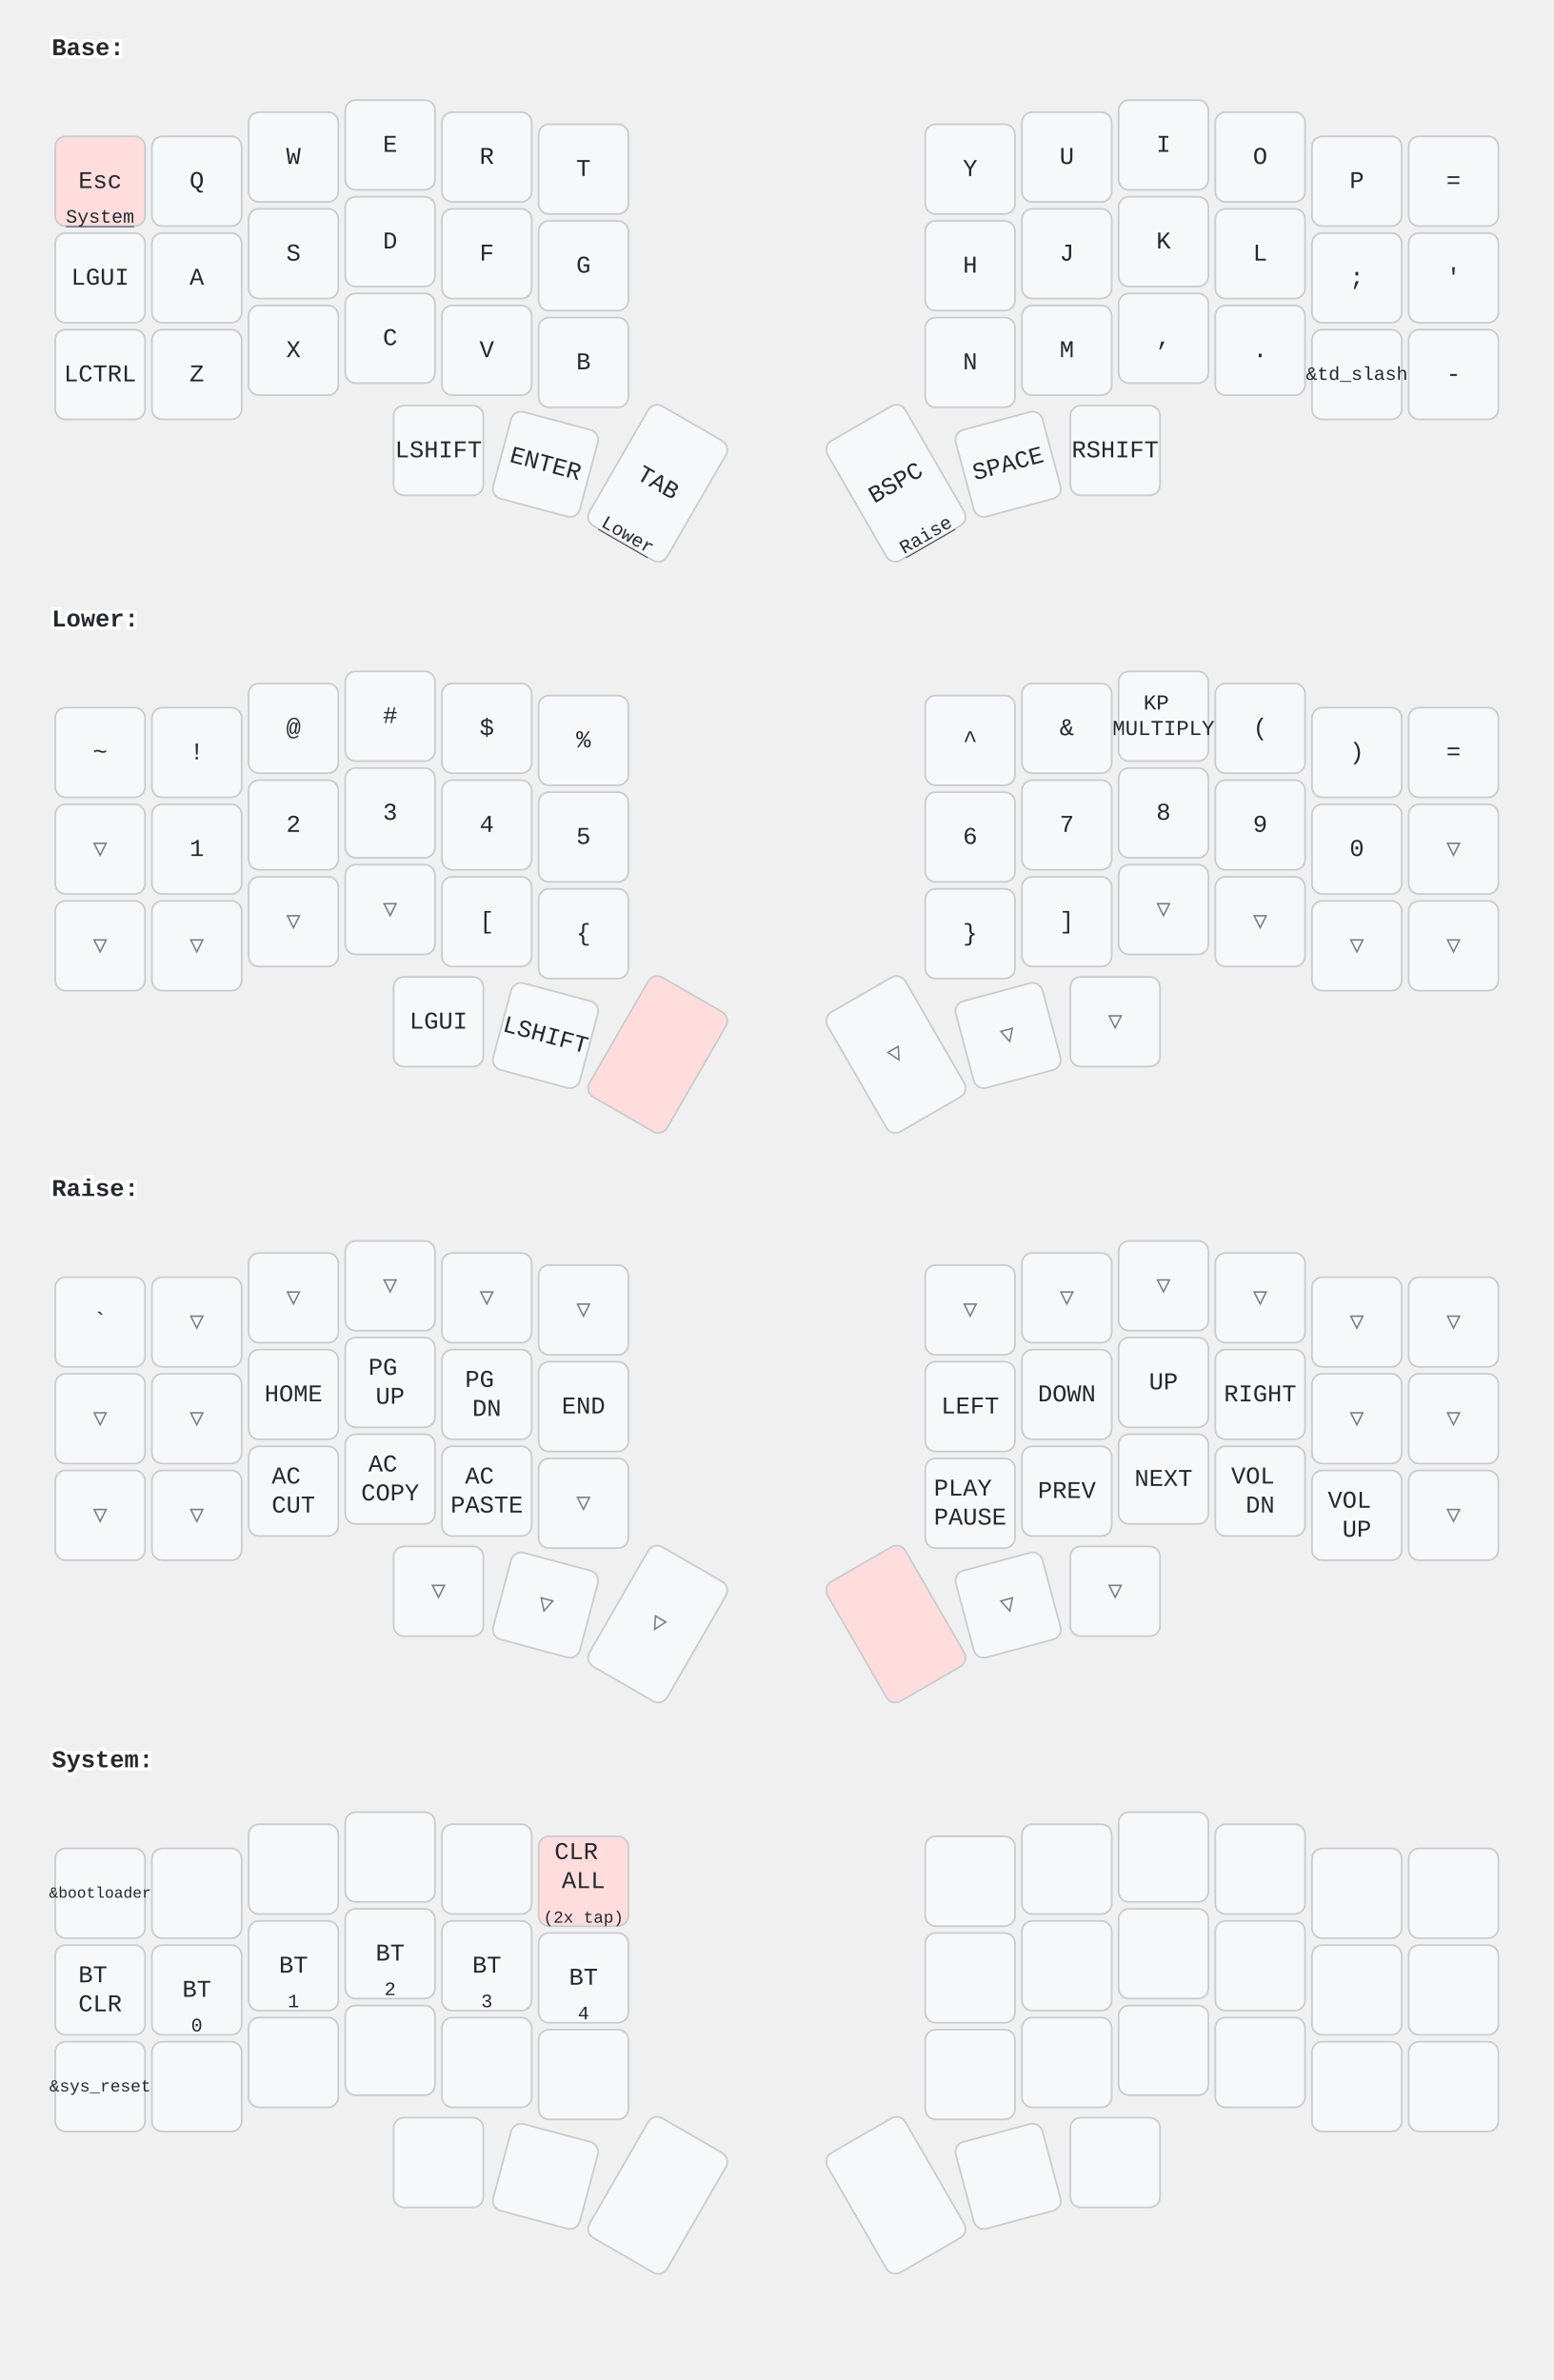
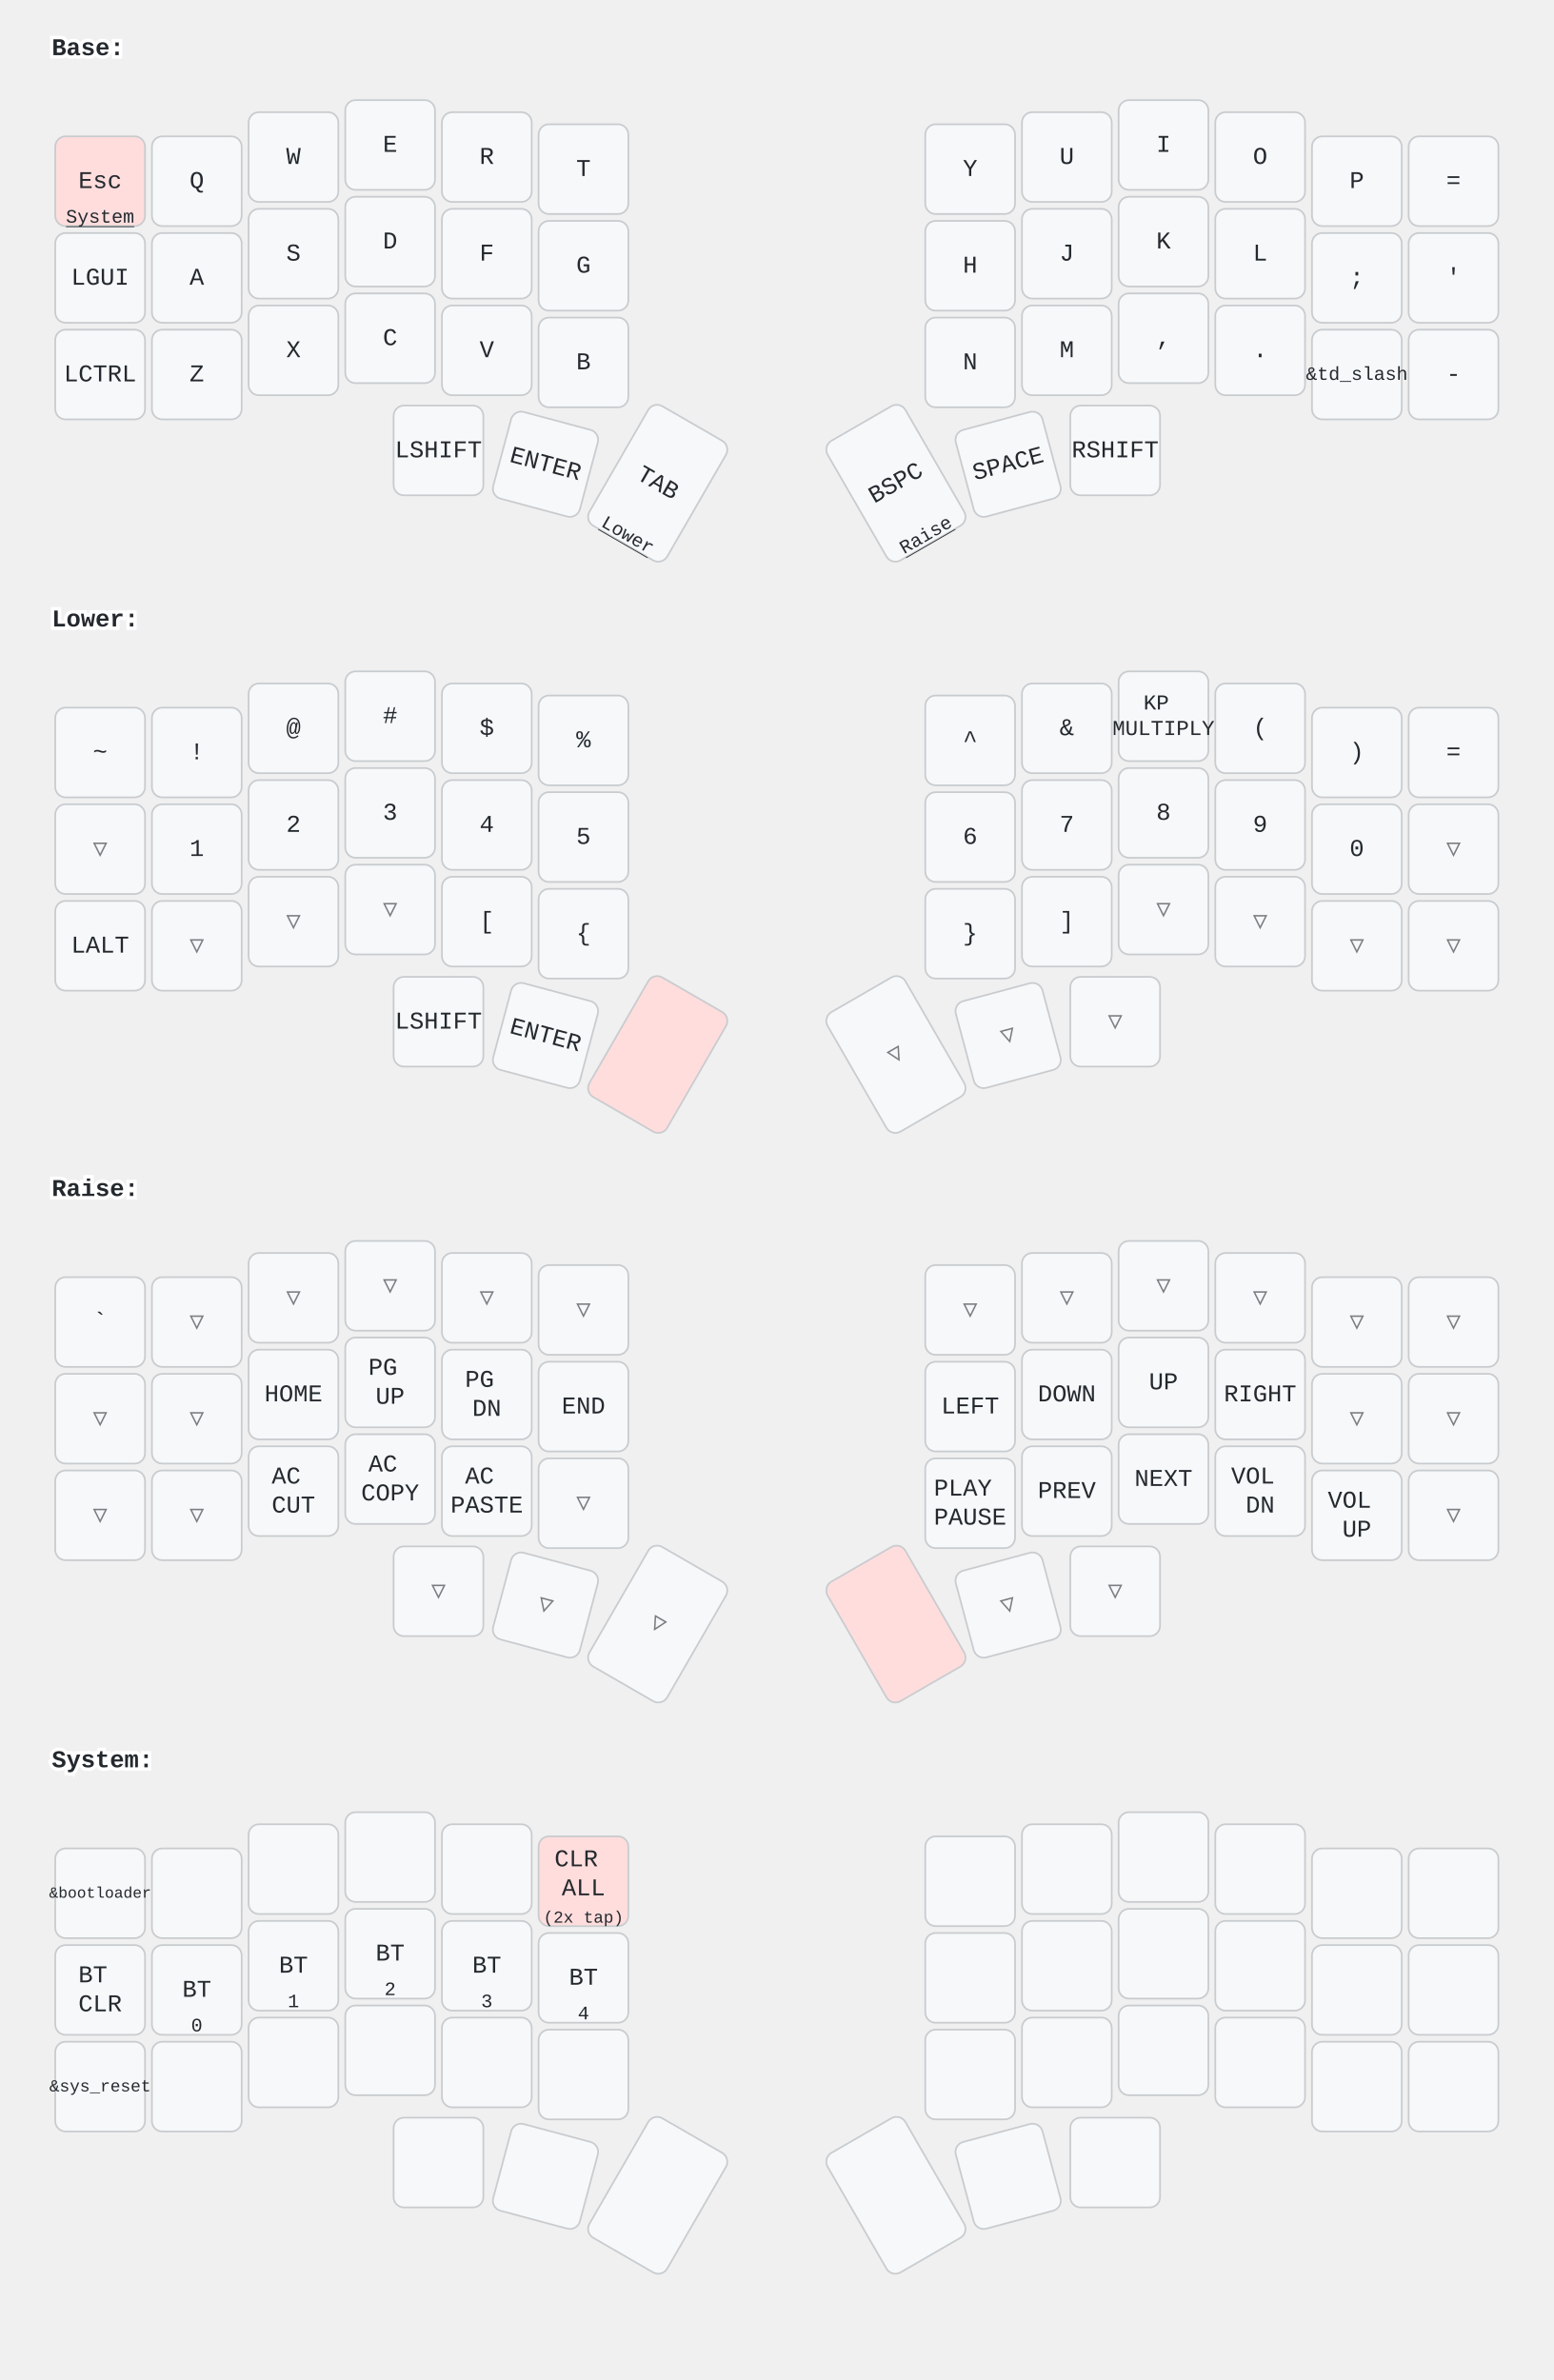
<svg xmlns="http://www.w3.org/2000/svg" width="900" height="1379" viewBox="0 0 900 1379" class="keymap">
  <style>/* inherit to force styles through use tags */
svg path {
    fill: inherit;
}

/* font and background color specifications */
svg.keymap {
    font-family: SFMono-Regular,Consolas,Liberation Mono,Menlo,monospace;
    font-size: 14px;
    font-kerning: normal;
    text-rendering: optimizeLegibility;
    fill: #24292e;
}

/* default key styling */
rect.key {
    fill: #f6f8fa;
}

rect.key, rect.combo {
    stroke: #c9cccf;
    stroke-width: 1;
}

/* default key side styling, only used is draw_key_sides is set */
rect.side {
    filter: brightness(90%);
}

/* color accent for combo boxes */
rect.combo, rect.combo-separate {
    fill: #cdf;
}

/* color accent for held keys */
rect.held, rect.combo.held {
    fill: #fdd;
}

/* color accent for ghost (optional) keys */
rect.ghost, rect.combo.ghost {
    stroke-dasharray: 4, 4;
    stroke-width: 2;
}

text {
    text-anchor: middle;
    dominant-baseline: middle;
}

/* styling for layer labels */
text.label {
    font-weight: bold;
    text-anchor: start;
    stroke: white;
    stroke-width: 4;
    paint-order: stroke;
}

/* styling for optional footer */
text.footer {
    text-anchor: end;
    dominant-baseline: auto;
    stroke: white;
    stroke-width: 4;
    paint-order: stroke;
}

/* styling for combo tap, and key non-tap label text */
- text.combo, text.hold, text.shifted, text.left, text.right {
+ text.combo, text.hold, text.shifted, text.left, text.right, text.tl, text.tr, text.bl, text.br {
    font-size: 11px;
}

- text.hold {
+ text.hold, text.bl, text.br {
    text-anchor: middle;
    dominant-baseline: auto;
}

- text.shifted {
+ text.shifted, text.tl, text.tr {
    text-anchor: middle;
    dominant-baseline: hanging;
}

- text.left {
+ text.left, text.tl, text.bl {
    text-anchor: start;
}

- text.right {
+ text.right, text.tr, text.br {
    text-anchor: end;
}

text.layer-activator {
    text-decoration: underline;
}

/* styling for hold/shifted label text in combo box */
text.combo.hold, text.combo.shifted, text.combo.left, text.combo.right {
    font-size: 8px;
}

/* lighter symbol for transparent keys */
text.trans {
    fill: #7b7e81;
}

/* styling for combo dendrons */
path.combo {
    stroke-width: 1;
    stroke: gray;
    fill: none;
}

/* Start Tabler Icons Cleanup */
/* cannot use height/width with glyphs */
.icon-tabler &gt; path {
    fill: inherit;
    stroke: inherit;
    stroke-width: 2;
}
/* hide tabler's default box */
.icon-tabler &gt; path[stroke="none"][fill="none"] {
    visibility: hidden;
}
/* End Tabler Icons Cleanup */
</style>
  <g transform="translate(30, 0)" class="layer-Base">
    <text x="0" y="28" class="label" id="Base">Base:</text>
    <g transform="translate(0, 56)">
      <g transform="translate(28, 49)" class="key held keypos-0">
        <rect rx="6" ry="6" x="-26" y="-26" width="52" height="52" class="key held" />
        <text x="0" y="0" class="key held tap">Esc</text>
        <a href="#System">
          <text x="0" y="24" class="key held hold layer-activator">System</text>
        </a>
      </g>
      <g transform="translate(84, 49)" class="key keypos-1">
        <rect rx="6" ry="6" x="-26" y="-26" width="52" height="52" class="key" />
        <text x="0" y="0" class="key tap">Q</text>
      </g>
      <g transform="translate(140, 35)" class="key keypos-2">
        <rect rx="6" ry="6" x="-26" y="-26" width="52" height="52" class="key" />
        <text x="0" y="0" class="key tap">W</text>
      </g>
      <g transform="translate(196, 28)" class="key keypos-3">
        <rect rx="6" ry="6" x="-26" y="-26" width="52" height="52" class="key" />
        <text x="0" y="0" class="key tap">E</text>
      </g>
      <g transform="translate(252, 35)" class="key keypos-4">
        <rect rx="6" ry="6" x="-26" y="-26" width="52" height="52" class="key" />
        <text x="0" y="0" class="key tap">R</text>
      </g>
      <g transform="translate(308, 42)" class="key keypos-5">
        <rect rx="6" ry="6" x="-26" y="-26" width="52" height="52" class="key" />
        <text x="0" y="0" class="key tap">T</text>
      </g>
      <g transform="translate(532, 42)" class="key keypos-6">
        <rect rx="6" ry="6" x="-26" y="-26" width="52" height="52" class="key" />
        <text x="0" y="0" class="key tap">Y</text>
      </g>
      <g transform="translate(588, 35)" class="key keypos-7">
        <rect rx="6" ry="6" x="-26" y="-26" width="52" height="52" class="key" />
        <text x="0" y="0" class="key tap">U</text>
      </g>
      <g transform="translate(644, 28)" class="key keypos-8">
        <rect rx="6" ry="6" x="-26" y="-26" width="52" height="52" class="key" />
        <text x="0" y="0" class="key tap">I</text>
      </g>
      <g transform="translate(700, 35)" class="key keypos-9">
        <rect rx="6" ry="6" x="-26" y="-26" width="52" height="52" class="key" />
        <text x="0" y="0" class="key tap">O</text>
      </g>
      <g transform="translate(756, 49)" class="key keypos-10">
        <rect rx="6" ry="6" x="-26" y="-26" width="52" height="52" class="key" />
        <text x="0" y="0" class="key tap">P</text>
      </g>
      <g transform="translate(812, 49)" class="key keypos-11">
        <rect rx="6" ry="6" x="-26" y="-26" width="52" height="52" class="key" />
        <text x="0" y="0" class="key tap">=</text>
      </g>
      <g transform="translate(28, 105)" class="key keypos-12">
        <rect rx="6" ry="6" x="-26" y="-26" width="52" height="52" class="key" />
        <text x="0" y="0" class="key tap">LGUI</text>
      </g>
      <g transform="translate(84, 105)" class="key keypos-13">
        <rect rx="6" ry="6" x="-26" y="-26" width="52" height="52" class="key" />
        <text x="0" y="0" class="key tap">A</text>
      </g>
      <g transform="translate(140, 91)" class="key keypos-14">
        <rect rx="6" ry="6" x="-26" y="-26" width="52" height="52" class="key" />
        <text x="0" y="0" class="key tap">S</text>
      </g>
      <g transform="translate(196, 84)" class="key keypos-15">
        <rect rx="6" ry="6" x="-26" y="-26" width="52" height="52" class="key" />
        <text x="0" y="0" class="key tap">D</text>
      </g>
      <g transform="translate(252, 91)" class="key keypos-16">
        <rect rx="6" ry="6" x="-26" y="-26" width="52" height="52" class="key" />
        <text x="0" y="0" class="key tap">F</text>
      </g>
      <g transform="translate(308, 98)" class="key keypos-17">
        <rect rx="6" ry="6" x="-26" y="-26" width="52" height="52" class="key" />
        <text x="0" y="0" class="key tap">G</text>
      </g>
      <g transform="translate(532, 98)" class="key keypos-18">
        <rect rx="6" ry="6" x="-26" y="-26" width="52" height="52" class="key" />
        <text x="0" y="0" class="key tap">H</text>
      </g>
      <g transform="translate(588, 91)" class="key keypos-19">
        <rect rx="6" ry="6" x="-26" y="-26" width="52" height="52" class="key" />
        <text x="0" y="0" class="key tap">J</text>
      </g>
      <g transform="translate(644, 84)" class="key keypos-20">
        <rect rx="6" ry="6" x="-26" y="-26" width="52" height="52" class="key" />
        <text x="0" y="0" class="key tap">K</text>
      </g>
      <g transform="translate(700, 91)" class="key keypos-21">
        <rect rx="6" ry="6" x="-26" y="-26" width="52" height="52" class="key" />
        <text x="0" y="0" class="key tap">L</text>
      </g>
      <g transform="translate(756, 105)" class="key keypos-22">
        <rect rx="6" ry="6" x="-26" y="-26" width="52" height="52" class="key" />
        <text x="0" y="0" class="key tap">;</text>
      </g>
      <g transform="translate(812, 105)" class="key keypos-23">
        <rect rx="6" ry="6" x="-26" y="-26" width="52" height="52" class="key" />
        <text x="0" y="0" class="key tap">'</text>
      </g>
      <g transform="translate(28, 161)" class="key keypos-24">
        <rect rx="6" ry="6" x="-26" y="-26" width="52" height="52" class="key" />
        <text x="0" y="0" class="key tap">LCTRL</text>
      </g>
      <g transform="translate(84, 161)" class="key keypos-25">
        <rect rx="6" ry="6" x="-26" y="-26" width="52" height="52" class="key" />
        <text x="0" y="0" class="key tap">Z</text>
      </g>
      <g transform="translate(140, 147)" class="key keypos-26">
        <rect rx="6" ry="6" x="-26" y="-26" width="52" height="52" class="key" />
        <text x="0" y="0" class="key tap">X</text>
      </g>
      <g transform="translate(196, 140)" class="key keypos-27">
        <rect rx="6" ry="6" x="-26" y="-26" width="52" height="52" class="key" />
        <text x="0" y="0" class="key tap">C</text>
      </g>
      <g transform="translate(252, 147)" class="key keypos-28">
        <rect rx="6" ry="6" x="-26" y="-26" width="52" height="52" class="key" />
        <text x="0" y="0" class="key tap">V</text>
      </g>
      <g transform="translate(308, 154)" class="key keypos-29">
        <rect rx="6" ry="6" x="-26" y="-26" width="52" height="52" class="key" />
        <text x="0" y="0" class="key tap">B</text>
      </g>
      <g transform="translate(532, 154)" class="key keypos-30">
        <rect rx="6" ry="6" x="-26" y="-26" width="52" height="52" class="key" />
        <text x="0" y="0" class="key tap">N</text>
      </g>
      <g transform="translate(588, 147)" class="key keypos-31">
        <rect rx="6" ry="6" x="-26" y="-26" width="52" height="52" class="key" />
        <text x="0" y="0" class="key tap">M</text>
      </g>
      <g transform="translate(644, 140)" class="key keypos-32">
        <rect rx="6" ry="6" x="-26" y="-26" width="52" height="52" class="key" />
        <text x="0" y="0" class="key tap">,</text>
      </g>
      <g transform="translate(700, 147)" class="key keypos-33">
        <rect rx="6" ry="6" x="-26" y="-26" width="52" height="52" class="key" />
        <text x="0" y="0" class="key tap">.</text>
      </g>
      <g transform="translate(756, 161)" class="key keypos-34">
        <rect rx="6" ry="6" x="-26" y="-26" width="52" height="52" class="key" />
        <text x="0" y="0" class="key tap">
          <tspan style="font-size: 78%">&amp;td_slash</tspan>
        </text>
      </g>
      <g transform="translate(812, 161)" class="key keypos-35">
        <rect rx="6" ry="6" x="-26" y="-26" width="52" height="52" class="key" />
        <text x="0" y="0" class="key tap">-</text>
      </g>
      <g transform="translate(224, 205)" class="key keypos-36">
        <rect rx="6" ry="6" x="-26" y="-26" width="52" height="52" class="key" />
        <text x="0" y="0" class="key tap">LSHIFT</text>
      </g>
      <g transform="translate(286, 213) rotate(15.0)" class="key keypos-37">
        <rect rx="6" ry="6" x="-26" y="-26" width="52" height="52" class="key" />
        <text x="0" y="0" class="key tap">ENTER</text>
      </g>
      <g transform="translate(351, 224) rotate(30.0)" class="key keypos-38">
        <rect rx="6" ry="6" x="-26" y="-40" width="52" height="80" class="key" />
        <text x="0" y="0" class="key tap">TAB</text>
        <a href="#Lower">
          <text x="0" y="38" class="key hold layer-activator">Lower</text>
        </a>
      </g>
      <g transform="translate(489, 224) rotate(-30.0)" class="key keypos-39">
        <rect rx="6" ry="6" x="-26" y="-40" width="52" height="80" class="key" />
        <text x="0" y="0" class="key tap">BSPC</text>
        <a href="#Raise">
          <text x="0" y="38" class="key hold layer-activator">Raise</text>
        </a>
      </g>
      <g transform="translate(554, 213) rotate(-15.0)" class="key keypos-40">
        <rect rx="6" ry="6" x="-26" y="-26" width="52" height="52" class="key" />
        <text x="0" y="0" class="key tap">SPACE</text>
      </g>
      <g transform="translate(616, 205)" class="key keypos-41">
        <rect rx="6" ry="6" x="-26" y="-26" width="52" height="52" class="key" />
        <text x="0" y="0" class="key tap">RSHIFT</text>
      </g>
    </g>
  </g>
  <g transform="translate(30, 331)" class="layer-Lower">
    <text x="0" y="28" class="label" id="Lower">Lower:</text>
    <g transform="translate(0, 56)">
      <g transform="translate(28, 49)" class="key keypos-0">
        <rect rx="6" ry="6" x="-26" y="-26" width="52" height="52" class="key" />
        <text x="0" y="0" class="key tap">~</text>
      </g>
      <g transform="translate(84, 49)" class="key keypos-1">
        <rect rx="6" ry="6" x="-26" y="-26" width="52" height="52" class="key" />
        <text x="0" y="0" class="key tap">!</text>
      </g>
      <g transform="translate(140, 35)" class="key keypos-2">
        <rect rx="6" ry="6" x="-26" y="-26" width="52" height="52" class="key" />
        <text x="0" y="0" class="key tap">@</text>
      </g>
      <g transform="translate(196, 28)" class="key keypos-3">
        <rect rx="6" ry="6" x="-26" y="-26" width="52" height="52" class="key" />
        <text x="0" y="0" class="key tap">#</text>
      </g>
      <g transform="translate(252, 35)" class="key keypos-4">
        <rect rx="6" ry="6" x="-26" y="-26" width="52" height="52" class="key" />
        <text x="0" y="0" class="key tap">$</text>
      </g>
      <g transform="translate(308, 42)" class="key keypos-5">
        <rect rx="6" ry="6" x="-26" y="-26" width="52" height="52" class="key" />
        <text x="0" y="0" class="key tap">%</text>
      </g>
      <g transform="translate(532, 42)" class="key keypos-6">
        <rect rx="6" ry="6" x="-26" y="-26" width="52" height="52" class="key" />
        <text x="0" y="0" class="key tap">^</text>
      </g>
      <g transform="translate(588, 35)" class="key keypos-7">
        <rect rx="6" ry="6" x="-26" y="-26" width="52" height="52" class="key" />
        <text x="0" y="0" class="key tap">&amp;</text>
      </g>
      <g transform="translate(644, 28)" class="key keypos-8">
        <rect rx="6" ry="6" x="-26" y="-26" width="52" height="52" class="key" />
        <text x="0" y="0" class="key tap">
          <tspan x="0" dy="-0.6em" style="font-size: 88%">KP</tspan>
          <tspan x="0" dy="1.2em" style="font-size: 88%">MULTIPLY</tspan>
        </text>
      </g>
      <g transform="translate(700, 35)" class="key keypos-9">
        <rect rx="6" ry="6" x="-26" y="-26" width="52" height="52" class="key" />
        <text x="0" y="0" class="key tap">(</text>
      </g>
      <g transform="translate(756, 49)" class="key keypos-10">
        <rect rx="6" ry="6" x="-26" y="-26" width="52" height="52" class="key" />
        <text x="0" y="0" class="key tap">)</text>
      </g>
      <g transform="translate(812, 49)" class="key keypos-11">
        <rect rx="6" ry="6" x="-26" y="-26" width="52" height="52" class="key" />
        <text x="0" y="0" class="key tap">=</text>
      </g>
      <g transform="translate(28, 105)" class="key trans keypos-12">
        <rect rx="6" ry="6" x="-26" y="-26" width="52" height="52" class="key trans" />
        <text x="0" y="0" class="key trans tap">▽</text>
      </g>
      <g transform="translate(84, 105)" class="key keypos-13">
        <rect rx="6" ry="6" x="-26" y="-26" width="52" height="52" class="key" />
        <text x="0" y="0" class="key tap">1</text>
      </g>
      <g transform="translate(140, 91)" class="key keypos-14">
        <rect rx="6" ry="6" x="-26" y="-26" width="52" height="52" class="key" />
        <text x="0" y="0" class="key tap">2</text>
      </g>
      <g transform="translate(196, 84)" class="key keypos-15">
        <rect rx="6" ry="6" x="-26" y="-26" width="52" height="52" class="key" />
        <text x="0" y="0" class="key tap">3</text>
      </g>
      <g transform="translate(252, 91)" class="key keypos-16">
        <rect rx="6" ry="6" x="-26" y="-26" width="52" height="52" class="key" />
        <text x="0" y="0" class="key tap">4</text>
      </g>
      <g transform="translate(308, 98)" class="key keypos-17">
        <rect rx="6" ry="6" x="-26" y="-26" width="52" height="52" class="key" />
        <text x="0" y="0" class="key tap">5</text>
      </g>
      <g transform="translate(532, 98)" class="key keypos-18">
        <rect rx="6" ry="6" x="-26" y="-26" width="52" height="52" class="key" />
        <text x="0" y="0" class="key tap">6</text>
      </g>
      <g transform="translate(588, 91)" class="key keypos-19">
        <rect rx="6" ry="6" x="-26" y="-26" width="52" height="52" class="key" />
        <text x="0" y="0" class="key tap">7</text>
      </g>
      <g transform="translate(644, 84)" class="key keypos-20">
        <rect rx="6" ry="6" x="-26" y="-26" width="52" height="52" class="key" />
        <text x="0" y="0" class="key tap">8</text>
      </g>
      <g transform="translate(700, 91)" class="key keypos-21">
        <rect rx="6" ry="6" x="-26" y="-26" width="52" height="52" class="key" />
        <text x="0" y="0" class="key tap">9</text>
      </g>
      <g transform="translate(756, 105)" class="key keypos-22">
        <rect rx="6" ry="6" x="-26" y="-26" width="52" height="52" class="key" />
        <text x="0" y="0" class="key tap">0</text>
      </g>
      <g transform="translate(812, 105)" class="key trans keypos-23">
        <rect rx="6" ry="6" x="-26" y="-26" width="52" height="52" class="key trans" />
        <text x="0" y="0" class="key trans tap">▽</text>
      </g>
-       <g transform="translate(28, 161)" class="key trans keypos-24">
-         <rect rx="6" ry="6" x="-26" y="-26" width="52" height="52" class="key trans" />
-         <text x="0" y="0" class="key trans tap">▽</text>
+       <g transform="translate(28, 161)" class="key keypos-24">
+         <rect rx="6" ry="6" x="-26" y="-26" width="52" height="52" class="key" />
+         <text x="0" y="0" class="key tap">LALT</text>
      </g>
      <g transform="translate(84, 161)" class="key trans keypos-25">
        <rect rx="6" ry="6" x="-26" y="-26" width="52" height="52" class="key trans" />
        <text x="0" y="0" class="key trans tap">▽</text>
      </g>
      <g transform="translate(140, 147)" class="key trans keypos-26">
        <rect rx="6" ry="6" x="-26" y="-26" width="52" height="52" class="key trans" />
        <text x="0" y="0" class="key trans tap">▽</text>
      </g>
      <g transform="translate(196, 140)" class="key trans keypos-27">
        <rect rx="6" ry="6" x="-26" y="-26" width="52" height="52" class="key trans" />
        <text x="0" y="0" class="key trans tap">▽</text>
      </g>
      <g transform="translate(252, 147)" class="key keypos-28">
        <rect rx="6" ry="6" x="-26" y="-26" width="52" height="52" class="key" />
        <text x="0" y="0" class="key tap">[</text>
      </g>
      <g transform="translate(308, 154)" class="key keypos-29">
        <rect rx="6" ry="6" x="-26" y="-26" width="52" height="52" class="key" />
        <text x="0" y="0" class="key tap">{</text>
      </g>
      <g transform="translate(532, 154)" class="key keypos-30">
        <rect rx="6" ry="6" x="-26" y="-26" width="52" height="52" class="key" />
        <text x="0" y="0" class="key tap">}</text>
      </g>
      <g transform="translate(588, 147)" class="key keypos-31">
        <rect rx="6" ry="6" x="-26" y="-26" width="52" height="52" class="key" />
        <text x="0" y="0" class="key tap">]</text>
      </g>
      <g transform="translate(644, 140)" class="key trans keypos-32">
        <rect rx="6" ry="6" x="-26" y="-26" width="52" height="52" class="key trans" />
        <text x="0" y="0" class="key trans tap">▽</text>
      </g>
      <g transform="translate(700, 147)" class="key trans keypos-33">
        <rect rx="6" ry="6" x="-26" y="-26" width="52" height="52" class="key trans" />
        <text x="0" y="0" class="key trans tap">▽</text>
      </g>
      <g transform="translate(756, 161)" class="key trans keypos-34">
        <rect rx="6" ry="6" x="-26" y="-26" width="52" height="52" class="key trans" />
        <text x="0" y="0" class="key trans tap">▽</text>
      </g>
      <g transform="translate(812, 161)" class="key trans keypos-35">
        <rect rx="6" ry="6" x="-26" y="-26" width="52" height="52" class="key trans" />
        <text x="0" y="0" class="key trans tap">▽</text>
      </g>
      <g transform="translate(224, 205)" class="key keypos-36">
        <rect rx="6" ry="6" x="-26" y="-26" width="52" height="52" class="key" />
-         <text x="0" y="0" class="key tap">LGUI</text>
+         <text x="0" y="0" class="key tap">LSHIFT</text>
      </g>
      <g transform="translate(286, 213) rotate(15.0)" class="key keypos-37">
        <rect rx="6" ry="6" x="-26" y="-26" width="52" height="52" class="key" />
-         <text x="0" y="0" class="key tap">LSHIFT</text>
+         <text x="0" y="0" class="key tap">ENTER</text>
      </g>
      <g transform="translate(351, 224) rotate(30.0)" class="key held keypos-38">
        <rect rx="6" ry="6" x="-26" y="-40" width="52" height="80" class="key held" />
      </g>
      <g transform="translate(489, 224) rotate(-30.0)" class="key trans keypos-39">
        <rect rx="6" ry="6" x="-26" y="-40" width="52" height="80" class="key trans" />
        <text x="0" y="0" class="key trans tap">▽</text>
      </g>
      <g transform="translate(554, 213) rotate(-15.0)" class="key trans keypos-40">
        <rect rx="6" ry="6" x="-26" y="-26" width="52" height="52" class="key trans" />
        <text x="0" y="0" class="key trans tap">▽</text>
      </g>
      <g transform="translate(616, 205)" class="key trans keypos-41">
        <rect rx="6" ry="6" x="-26" y="-26" width="52" height="52" class="key trans" />
        <text x="0" y="0" class="key trans tap">▽</text>
      </g>
    </g>
  </g>
  <g transform="translate(30, 661)" class="layer-Raise">
    <text x="0" y="28" class="label" id="Raise">Raise:</text>
    <g transform="translate(0, 56)">
      <g transform="translate(28, 49)" class="key keypos-0">
        <rect rx="6" ry="6" x="-26" y="-26" width="52" height="52" class="key" />
        <text x="0" y="0" class="key tap">`</text>
      </g>
      <g transform="translate(84, 49)" class="key trans keypos-1">
        <rect rx="6" ry="6" x="-26" y="-26" width="52" height="52" class="key trans" />
        <text x="0" y="0" class="key trans tap">▽</text>
      </g>
      <g transform="translate(140, 35)" class="key trans keypos-2">
        <rect rx="6" ry="6" x="-26" y="-26" width="52" height="52" class="key trans" />
        <text x="0" y="0" class="key trans tap">▽</text>
      </g>
      <g transform="translate(196, 28)" class="key trans keypos-3">
        <rect rx="6" ry="6" x="-26" y="-26" width="52" height="52" class="key trans" />
        <text x="0" y="0" class="key trans tap">▽</text>
      </g>
      <g transform="translate(252, 35)" class="key trans keypos-4">
        <rect rx="6" ry="6" x="-26" y="-26" width="52" height="52" class="key trans" />
        <text x="0" y="0" class="key trans tap">▽</text>
      </g>
      <g transform="translate(308, 42)" class="key trans keypos-5">
        <rect rx="6" ry="6" x="-26" y="-26" width="52" height="52" class="key trans" />
        <text x="0" y="0" class="key trans tap">▽</text>
      </g>
      <g transform="translate(532, 42)" class="key trans keypos-6">
        <rect rx="6" ry="6" x="-26" y="-26" width="52" height="52" class="key trans" />
        <text x="0" y="0" class="key trans tap">▽</text>
      </g>
      <g transform="translate(588, 35)" class="key trans keypos-7">
        <rect rx="6" ry="6" x="-26" y="-26" width="52" height="52" class="key trans" />
        <text x="0" y="0" class="key trans tap">▽</text>
      </g>
      <g transform="translate(644, 28)" class="key trans keypos-8">
        <rect rx="6" ry="6" x="-26" y="-26" width="52" height="52" class="key trans" />
        <text x="0" y="0" class="key trans tap">▽</text>
      </g>
      <g transform="translate(700, 35)" class="key trans keypos-9">
        <rect rx="6" ry="6" x="-26" y="-26" width="52" height="52" class="key trans" />
        <text x="0" y="0" class="key trans tap">▽</text>
      </g>
      <g transform="translate(756, 49)" class="key trans keypos-10">
        <rect rx="6" ry="6" x="-26" y="-26" width="52" height="52" class="key trans" />
        <text x="0" y="0" class="key trans tap">▽</text>
      </g>
      <g transform="translate(812, 49)" class="key trans keypos-11">
        <rect rx="6" ry="6" x="-26" y="-26" width="52" height="52" class="key trans" />
        <text x="0" y="0" class="key trans tap">▽</text>
      </g>
      <g transform="translate(28, 105)" class="key trans keypos-12">
        <rect rx="6" ry="6" x="-26" y="-26" width="52" height="52" class="key trans" />
        <text x="0" y="0" class="key trans tap">▽</text>
      </g>
      <g transform="translate(84, 105)" class="key trans keypos-13">
        <rect rx="6" ry="6" x="-26" y="-26" width="52" height="52" class="key trans" />
        <text x="0" y="0" class="key trans tap">▽</text>
      </g>
      <g transform="translate(140, 91)" class="key keypos-14">
        <rect rx="6" ry="6" x="-26" y="-26" width="52" height="52" class="key" />
        <text x="0" y="0" class="key tap">HOME</text>
      </g>
      <g transform="translate(196, 84)" class="key keypos-15">
        <rect rx="6" ry="6" x="-26" y="-26" width="52" height="52" class="key" />
        <text x="0" y="0" class="key tap">
          <tspan x="0" dy="-0.6em">PG</tspan>
          <tspan x="0" dy="1.2em">UP</tspan>
        </text>
      </g>
      <g transform="translate(252, 91)" class="key keypos-16">
        <rect rx="6" ry="6" x="-26" y="-26" width="52" height="52" class="key" />
        <text x="0" y="0" class="key tap">
          <tspan x="0" dy="-0.6em">PG</tspan>
          <tspan x="0" dy="1.2em">DN</tspan>
        </text>
      </g>
      <g transform="translate(308, 98)" class="key keypos-17">
        <rect rx="6" ry="6" x="-26" y="-26" width="52" height="52" class="key" />
        <text x="0" y="0" class="key tap">END</text>
      </g>
      <g transform="translate(532, 98)" class="key keypos-18">
        <rect rx="6" ry="6" x="-26" y="-26" width="52" height="52" class="key" />
        <text x="0" y="0" class="key tap">LEFT</text>
      </g>
      <g transform="translate(588, 91)" class="key keypos-19">
        <rect rx="6" ry="6" x="-26" y="-26" width="52" height="52" class="key" />
        <text x="0" y="0" class="key tap">DOWN</text>
      </g>
      <g transform="translate(644, 84)" class="key keypos-20">
        <rect rx="6" ry="6" x="-26" y="-26" width="52" height="52" class="key" />
        <text x="0" y="0" class="key tap">UP</text>
      </g>
      <g transform="translate(700, 91)" class="key keypos-21">
        <rect rx="6" ry="6" x="-26" y="-26" width="52" height="52" class="key" />
        <text x="0" y="0" class="key tap">RIGHT</text>
      </g>
      <g transform="translate(756, 105)" class="key trans keypos-22">
        <rect rx="6" ry="6" x="-26" y="-26" width="52" height="52" class="key trans" />
        <text x="0" y="0" class="key trans tap">▽</text>
      </g>
      <g transform="translate(812, 105)" class="key trans keypos-23">
        <rect rx="6" ry="6" x="-26" y="-26" width="52" height="52" class="key trans" />
        <text x="0" y="0" class="key trans tap">▽</text>
      </g>
      <g transform="translate(28, 161)" class="key trans keypos-24">
        <rect rx="6" ry="6" x="-26" y="-26" width="52" height="52" class="key trans" />
        <text x="0" y="0" class="key trans tap">▽</text>
      </g>
      <g transform="translate(84, 161)" class="key trans keypos-25">
        <rect rx="6" ry="6" x="-26" y="-26" width="52" height="52" class="key trans" />
        <text x="0" y="0" class="key trans tap">▽</text>
      </g>
      <g transform="translate(140, 147)" class="key keypos-26">
        <rect rx="6" ry="6" x="-26" y="-26" width="52" height="52" class="key" />
        <text x="0" y="0" class="key tap">
          <tspan x="0" dy="-0.6em">AC</tspan>
          <tspan x="0" dy="1.2em">CUT</tspan>
        </text>
      </g>
      <g transform="translate(196, 140)" class="key keypos-27">
        <rect rx="6" ry="6" x="-26" y="-26" width="52" height="52" class="key" />
        <text x="0" y="0" class="key tap">
          <tspan x="0" dy="-0.6em">AC</tspan>
          <tspan x="0" dy="1.2em">COPY</tspan>
        </text>
      </g>
      <g transform="translate(252, 147)" class="key keypos-28">
        <rect rx="6" ry="6" x="-26" y="-26" width="52" height="52" class="key" />
        <text x="0" y="0" class="key tap">
          <tspan x="0" dy="-0.6em">AC</tspan>
          <tspan x="0" dy="1.2em">PASTE</tspan>
        </text>
      </g>
      <g transform="translate(308, 154)" class="key trans keypos-29">
        <rect rx="6" ry="6" x="-26" y="-26" width="52" height="52" class="key trans" />
        <text x="0" y="0" class="key trans tap">▽</text>
      </g>
      <g transform="translate(532, 154)" class="key keypos-30">
        <rect rx="6" ry="6" x="-26" y="-26" width="52" height="52" class="key" />
        <text x="0" y="0" class="key tap">
          <tspan x="0" dy="-0.6em">PLAY</tspan>
          <tspan x="0" dy="1.2em">PAUSE</tspan>
        </text>
      </g>
      <g transform="translate(588, 147)" class="key keypos-31">
        <rect rx="6" ry="6" x="-26" y="-26" width="52" height="52" class="key" />
        <text x="0" y="0" class="key tap">PREV</text>
      </g>
      <g transform="translate(644, 140)" class="key keypos-32">
        <rect rx="6" ry="6" x="-26" y="-26" width="52" height="52" class="key" />
        <text x="0" y="0" class="key tap">NEXT</text>
      </g>
      <g transform="translate(700, 147)" class="key keypos-33">
        <rect rx="6" ry="6" x="-26" y="-26" width="52" height="52" class="key" />
        <text x="0" y="0" class="key tap">
          <tspan x="0" dy="-0.6em">VOL</tspan>
          <tspan x="0" dy="1.2em">DN</tspan>
        </text>
      </g>
      <g transform="translate(756, 161)" class="key keypos-34">
        <rect rx="6" ry="6" x="-26" y="-26" width="52" height="52" class="key" />
        <text x="0" y="0" class="key tap">
          <tspan x="0" dy="-0.6em">VOL</tspan>
          <tspan x="0" dy="1.2em">UP</tspan>
        </text>
      </g>
      <g transform="translate(812, 161)" class="key trans keypos-35">
        <rect rx="6" ry="6" x="-26" y="-26" width="52" height="52" class="key trans" />
        <text x="0" y="0" class="key trans tap">▽</text>
      </g>
      <g transform="translate(224, 205)" class="key trans keypos-36">
        <rect rx="6" ry="6" x="-26" y="-26" width="52" height="52" class="key trans" />
        <text x="0" y="0" class="key trans tap">▽</text>
      </g>
      <g transform="translate(286, 213) rotate(15.0)" class="key trans keypos-37">
        <rect rx="6" ry="6" x="-26" y="-26" width="52" height="52" class="key trans" />
        <text x="0" y="0" class="key trans tap">▽</text>
      </g>
      <g transform="translate(351, 224) rotate(30.0)" class="key trans keypos-38">
        <rect rx="6" ry="6" x="-26" y="-40" width="52" height="80" class="key trans" />
        <text x="0" y="0" class="key trans tap">▽</text>
      </g>
      <g transform="translate(489, 224) rotate(-30.0)" class="key held keypos-39">
        <rect rx="6" ry="6" x="-26" y="-40" width="52" height="80" class="key held" />
      </g>
      <g transform="translate(554, 213) rotate(-15.0)" class="key trans keypos-40">
        <rect rx="6" ry="6" x="-26" y="-26" width="52" height="52" class="key trans" />
        <text x="0" y="0" class="key trans tap">▽</text>
      </g>
      <g transform="translate(616, 205)" class="key trans keypos-41">
        <rect rx="6" ry="6" x="-26" y="-26" width="52" height="52" class="key trans" />
        <text x="0" y="0" class="key trans tap">▽</text>
      </g>
    </g>
  </g>
  <g transform="translate(30, 992)" class="layer-System">
    <text x="0" y="28" class="label" id="System">System:</text>
    <g transform="translate(0, 56)">
      <g transform="translate(28, 49)" class="key keypos-0">
        <rect rx="6" ry="6" x="-26" y="-26" width="52" height="52" class="key" />
        <text x="0" y="0" class="key tap">
          <tspan style="font-size: 64%">&amp;bootloader</tspan>
        </text>
      </g>
      <g transform="translate(84, 49)" class="key keypos-1">
        <rect rx="6" ry="6" x="-26" y="-26" width="52" height="52" class="key" />
      </g>
      <g transform="translate(140, 35)" class="key keypos-2">
        <rect rx="6" ry="6" x="-26" y="-26" width="52" height="52" class="key" />
      </g>
      <g transform="translate(196, 28)" class="key keypos-3">
        <rect rx="6" ry="6" x="-26" y="-26" width="52" height="52" class="key" />
      </g>
      <g transform="translate(252, 35)" class="key keypos-4">
        <rect rx="6" ry="6" x="-26" y="-26" width="52" height="52" class="key" />
      </g>
      <g transform="translate(308, 42)" class="key held keypos-5">
        <rect rx="6" ry="6" x="-26" y="-26" width="52" height="52" class="key held" />
        <text x="0" y="0" class="key held tap">
-           <tspan x="0" dy="-1.2em">CLR</tspan>
+           <tspan x="0" dy="-0.9em">CLR</tspan>
          <tspan x="0" dy="1.2em">ALL</tspan>
        </text>
        <text x="0" y="24" class="key held hold">
          <tspan style="font-size: 88%">(2x tap)</tspan>
        </text>
      </g>
      <g transform="translate(532, 42)" class="key keypos-6">
        <rect rx="6" ry="6" x="-26" y="-26" width="52" height="52" class="key" />
      </g>
      <g transform="translate(588, 35)" class="key keypos-7">
        <rect rx="6" ry="6" x="-26" y="-26" width="52" height="52" class="key" />
      </g>
      <g transform="translate(644, 28)" class="key keypos-8">
        <rect rx="6" ry="6" x="-26" y="-26" width="52" height="52" class="key" />
      </g>
      <g transform="translate(700, 35)" class="key keypos-9">
        <rect rx="6" ry="6" x="-26" y="-26" width="52" height="52" class="key" />
      </g>
      <g transform="translate(756, 49)" class="key keypos-10">
        <rect rx="6" ry="6" x="-26" y="-26" width="52" height="52" class="key" />
      </g>
      <g transform="translate(812, 49)" class="key keypos-11">
        <rect rx="6" ry="6" x="-26" y="-26" width="52" height="52" class="key" />
      </g>
      <g transform="translate(28, 105)" class="key keypos-12">
        <rect rx="6" ry="6" x="-26" y="-26" width="52" height="52" class="key" />
        <text x="0" y="0" class="key tap">
          <tspan x="0" dy="-0.6em">BT</tspan>
          <tspan x="0" dy="1.2em">CLR</tspan>
        </text>
      </g>
      <g transform="translate(84, 105)" class="key keypos-13">
        <rect rx="6" ry="6" x="-26" y="-26" width="52" height="52" class="key" />
        <text x="0" y="0" class="key tap">BT</text>
        <text x="0" y="24" class="key hold">0</text>
      </g>
      <g transform="translate(140, 91)" class="key keypos-14">
        <rect rx="6" ry="6" x="-26" y="-26" width="52" height="52" class="key" />
        <text x="0" y="0" class="key tap">BT</text>
        <text x="0" y="24" class="key hold">1</text>
      </g>
      <g transform="translate(196, 84)" class="key keypos-15">
        <rect rx="6" ry="6" x="-26" y="-26" width="52" height="52" class="key" />
        <text x="0" y="0" class="key tap">BT</text>
        <text x="0" y="24" class="key hold">2</text>
      </g>
      <g transform="translate(252, 91)" class="key keypos-16">
        <rect rx="6" ry="6" x="-26" y="-26" width="52" height="52" class="key" />
        <text x="0" y="0" class="key tap">BT</text>
        <text x="0" y="24" class="key hold">3</text>
      </g>
      <g transform="translate(308, 98)" class="key keypos-17">
        <rect rx="6" ry="6" x="-26" y="-26" width="52" height="52" class="key" />
        <text x="0" y="0" class="key tap">BT</text>
        <text x="0" y="24" class="key hold">4</text>
      </g>
      <g transform="translate(532, 98)" class="key keypos-18">
        <rect rx="6" ry="6" x="-26" y="-26" width="52" height="52" class="key" />
      </g>
      <g transform="translate(588, 91)" class="key keypos-19">
        <rect rx="6" ry="6" x="-26" y="-26" width="52" height="52" class="key" />
      </g>
      <g transform="translate(644, 84)" class="key keypos-20">
        <rect rx="6" ry="6" x="-26" y="-26" width="52" height="52" class="key" />
      </g>
      <g transform="translate(700, 91)" class="key keypos-21">
        <rect rx="6" ry="6" x="-26" y="-26" width="52" height="52" class="key" />
      </g>
      <g transform="translate(756, 105)" class="key keypos-22">
        <rect rx="6" ry="6" x="-26" y="-26" width="52" height="52" class="key" />
      </g>
      <g transform="translate(812, 105)" class="key keypos-23">
        <rect rx="6" ry="6" x="-26" y="-26" width="52" height="52" class="key" />
      </g>
      <g transform="translate(28, 161)" class="key keypos-24">
        <rect rx="6" ry="6" x="-26" y="-26" width="52" height="52" class="key" />
        <text x="0" y="0" class="key tap">
          <tspan style="font-size: 70%">&amp;sys_reset</tspan>
        </text>
      </g>
      <g transform="translate(84, 161)" class="key keypos-25">
        <rect rx="6" ry="6" x="-26" y="-26" width="52" height="52" class="key" />
      </g>
      <g transform="translate(140, 147)" class="key keypos-26">
        <rect rx="6" ry="6" x="-26" y="-26" width="52" height="52" class="key" />
      </g>
      <g transform="translate(196, 140)" class="key keypos-27">
        <rect rx="6" ry="6" x="-26" y="-26" width="52" height="52" class="key" />
      </g>
      <g transform="translate(252, 147)" class="key keypos-28">
        <rect rx="6" ry="6" x="-26" y="-26" width="52" height="52" class="key" />
      </g>
      <g transform="translate(308, 154)" class="key keypos-29">
        <rect rx="6" ry="6" x="-26" y="-26" width="52" height="52" class="key" />
      </g>
      <g transform="translate(532, 154)" class="key keypos-30">
        <rect rx="6" ry="6" x="-26" y="-26" width="52" height="52" class="key" />
      </g>
      <g transform="translate(588, 147)" class="key keypos-31">
        <rect rx="6" ry="6" x="-26" y="-26" width="52" height="52" class="key" />
      </g>
      <g transform="translate(644, 140)" class="key keypos-32">
        <rect rx="6" ry="6" x="-26" y="-26" width="52" height="52" class="key" />
      </g>
      <g transform="translate(700, 147)" class="key keypos-33">
        <rect rx="6" ry="6" x="-26" y="-26" width="52" height="52" class="key" />
      </g>
      <g transform="translate(756, 161)" class="key keypos-34">
        <rect rx="6" ry="6" x="-26" y="-26" width="52" height="52" class="key" />
      </g>
      <g transform="translate(812, 161)" class="key keypos-35">
        <rect rx="6" ry="6" x="-26" y="-26" width="52" height="52" class="key" />
      </g>
      <g transform="translate(224, 205)" class="key keypos-36">
        <rect rx="6" ry="6" x="-26" y="-26" width="52" height="52" class="key" />
      </g>
      <g transform="translate(286, 213) rotate(15.0)" class="key keypos-37">
        <rect rx="6" ry="6" x="-26" y="-26" width="52" height="52" class="key" />
      </g>
      <g transform="translate(351, 224) rotate(30.0)" class="key keypos-38">
        <rect rx="6" ry="6" x="-26" y="-40" width="52" height="80" class="key" />
      </g>
      <g transform="translate(489, 224) rotate(-30.0)" class="key keypos-39">
        <rect rx="6" ry="6" x="-26" y="-40" width="52" height="80" class="key" />
      </g>
      <g transform="translate(554, 213) rotate(-15.0)" class="key keypos-40">
        <rect rx="6" ry="6" x="-26" y="-26" width="52" height="52" class="key" />
      </g>
      <g transform="translate(616, 205)" class="key keypos-41">
        <rect rx="6" ry="6" x="-26" y="-26" width="52" height="52" class="key" />
      </g>
    </g>
  </g>
</svg>
